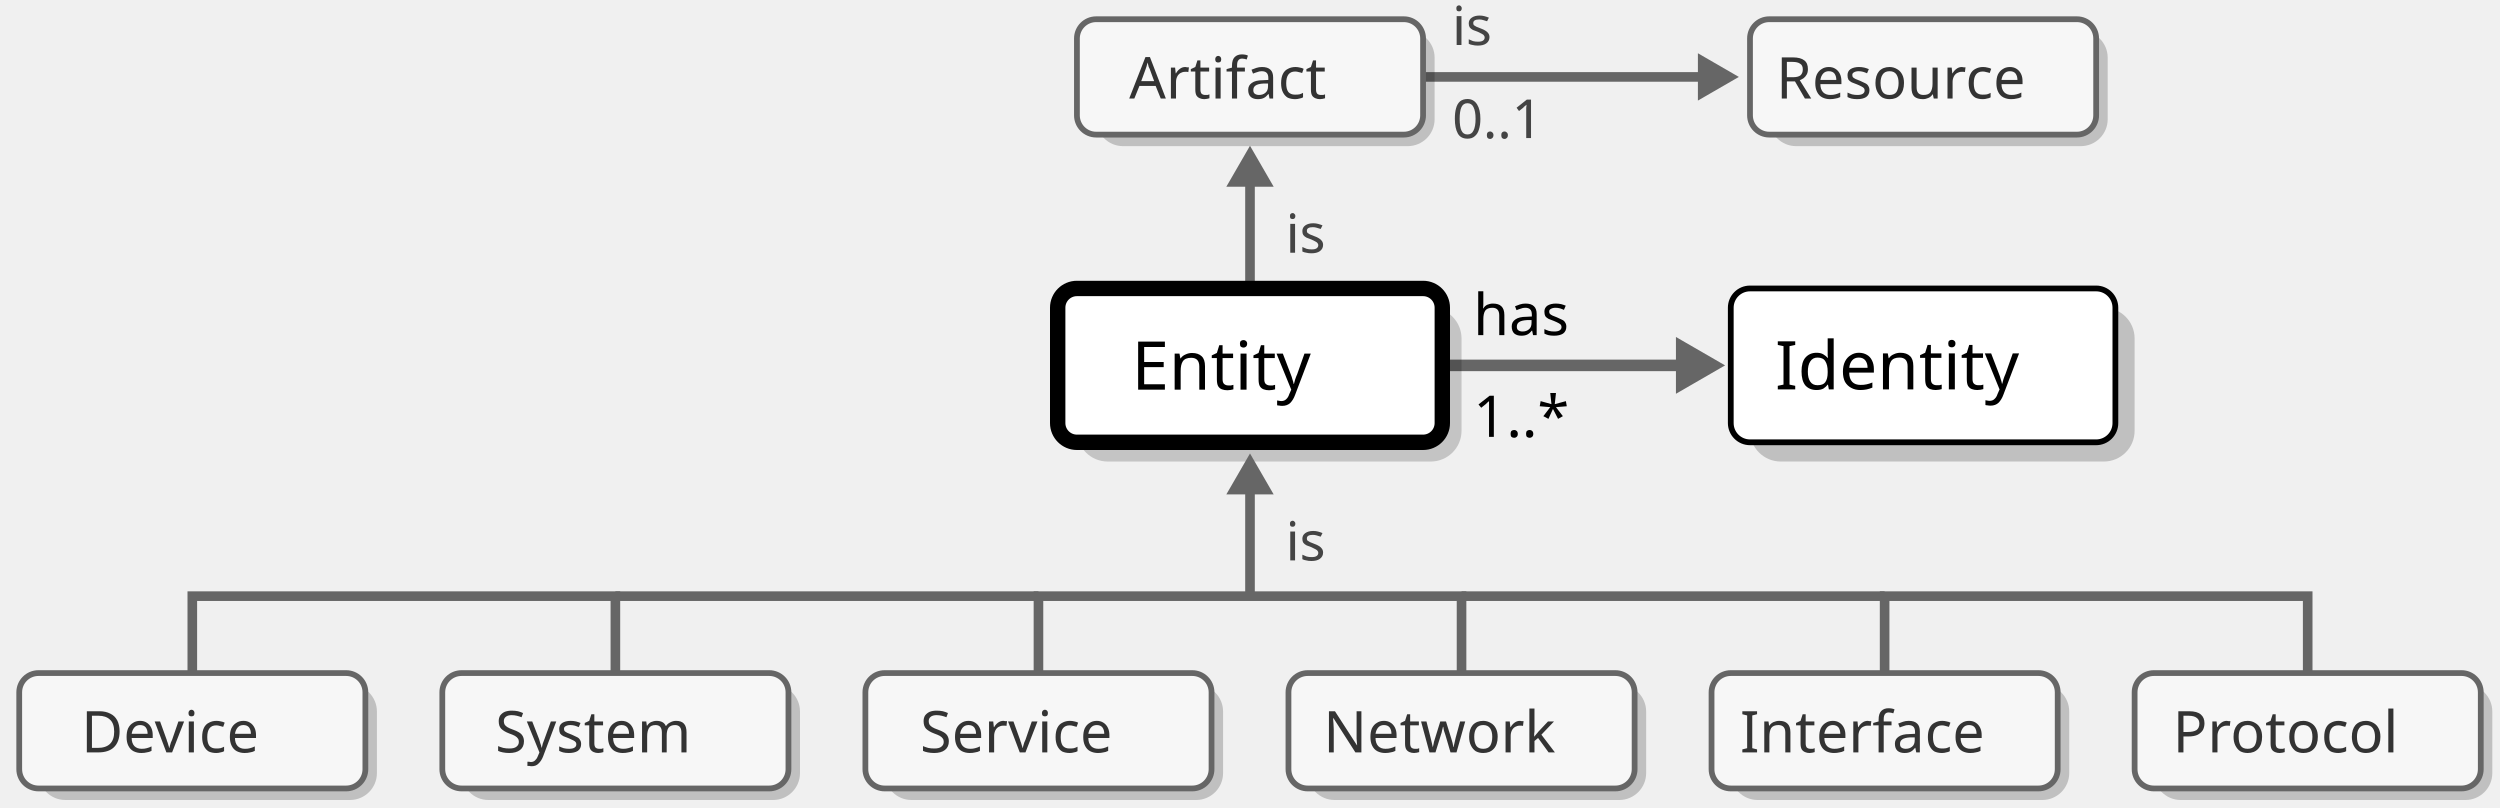
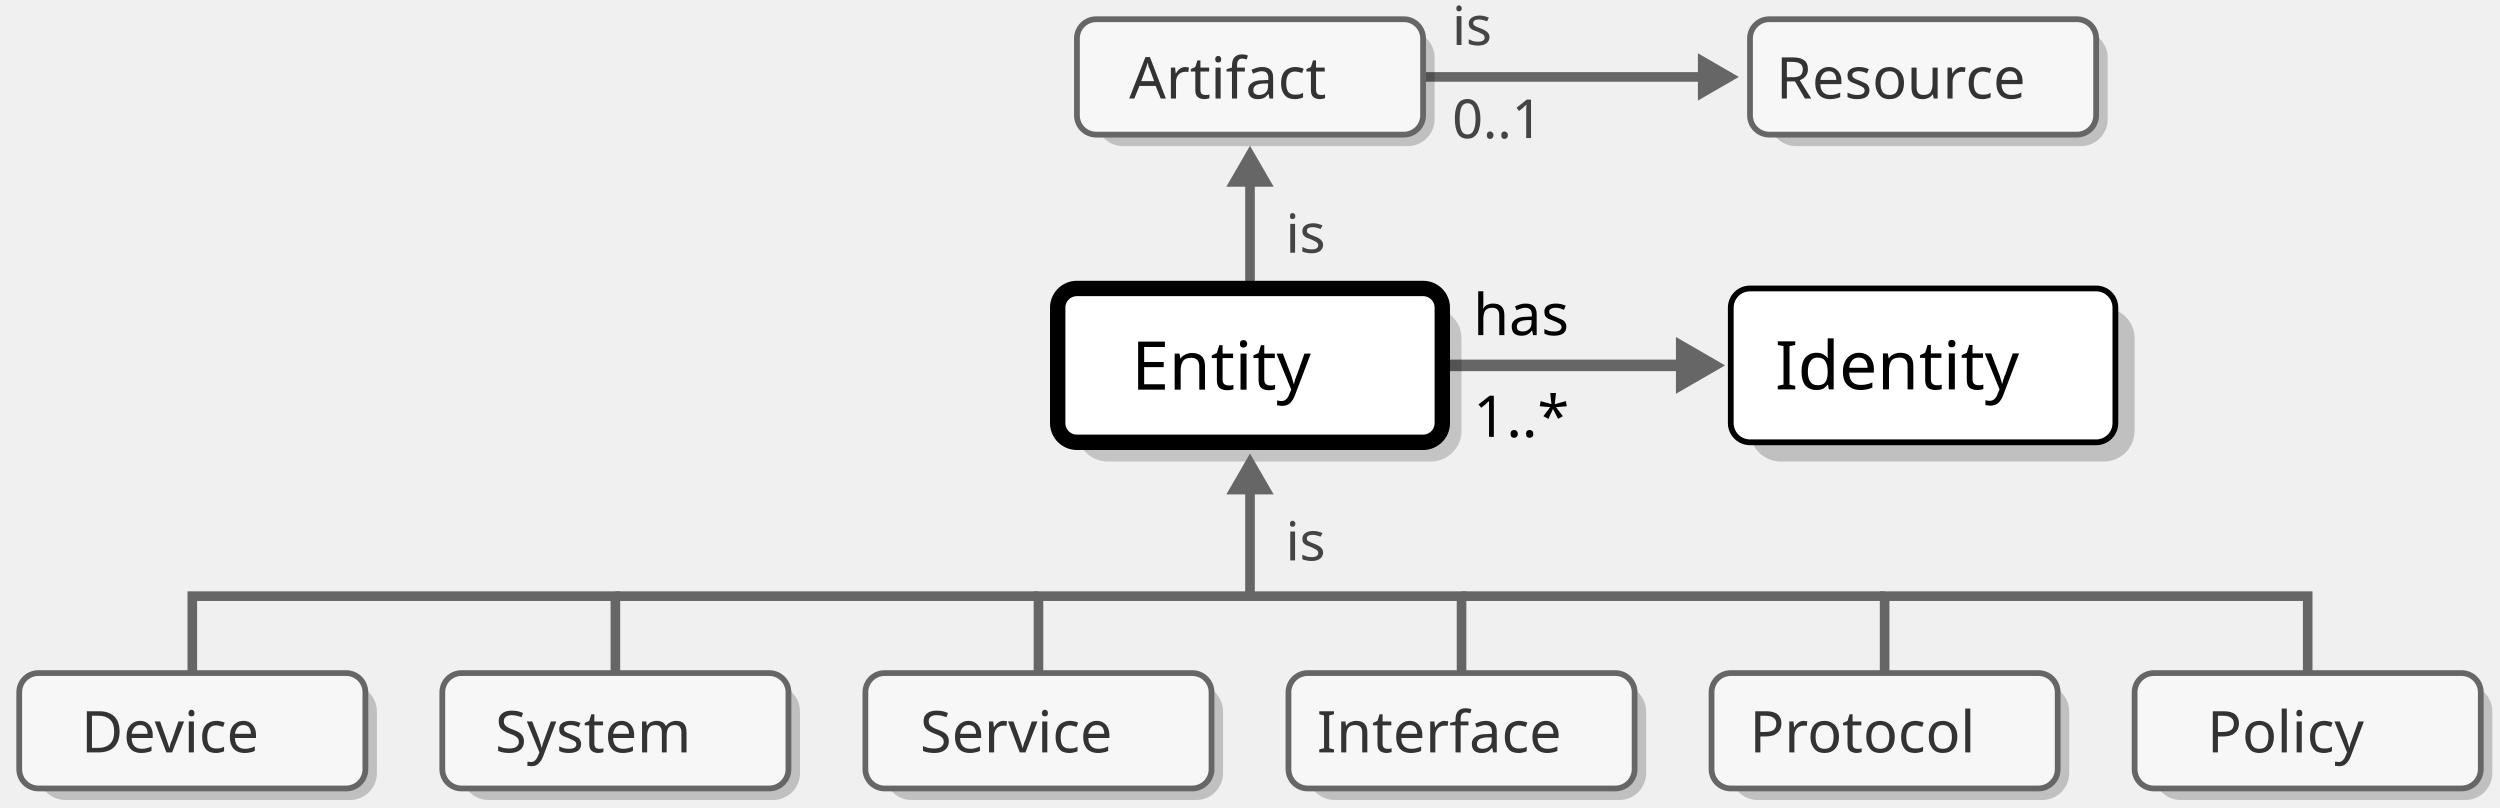
<svg xmlns="http://www.w3.org/2000/svg" xmlns:xlink="http://www.w3.org/1999/xlink" width="130mm" height="42mm" version="1.1" viewBox="0 0 130 42" id="svg926">
  <defs id="defs827">
    <marker id="b" overflow="visible" orient="auto">
      <path transform="scale(0.4)" d="M 5.77,0 -2.88,5 V -5 Z" fill="context-stroke" fill-rule="evenodd" stroke="context-stroke" stroke-width="1pt" id="path824" />
    </marker>
  </defs>
  <path style="fill:none;stroke:#666666;stroke-width:0.5;stroke-linecap:butt;stroke-linejoin:miter;stroke-miterlimit:4;stroke-dasharray:none;stroke-opacity:1" d="m 10,35 v -4 H 32 v 4" id="path7908" />
  <use x="0" y="0" xlink:href="#path7908" id="use7990" transform="translate(44)" width="100%" height="100%" />
  <use x="0" y="0" xlink:href="#path7908" id="use7992" transform="translate(88)" width="100%" height="100%" />
  <path style="fill:none;stroke:#666666;stroke-width:0.5;stroke-linecap:butt;stroke-linejoin:miter;stroke-miterlimit:4;stroke-dasharray:none;stroke-opacity:1" d="M 32,31 H 54" id="path8109" />
  <use x="0" y="0" xlink:href="#path8109" id="use8191" transform="translate(44)" width="100%" height="100%" />
  <path d="m 74,4 h 15" marker-end="url(#b)" id="path829" style="fill:none;stroke:#666666;stroke-width:0.5;stroke-miterlimit:4;stroke-dasharray:none;stroke-opacity:1" />
  <use x="0" y="0" xlink:href="#g2499" id="use2581" transform="translate(-35)" width="100%" height="100%" />
  <g id="g2499" transform="translate(-5.999912)">
    <rect id="rect2153" x="98" y="1.6" width="17.6" height="6" rx="1.4" fill="none" opacity="0.913" stroke="#000000" stroke-linejoin="round" stroke-width="0.333" style="opacity:1;fill:#000000;fill-opacity:0.2;stroke:none;stroke-width:0.297;stroke-miterlimit:4;stroke-dasharray:none;stroke-opacity:1" />
    <rect id="rect3080" x="97" y="1" width="18" height="6" rx="1" fill="none" opacity="0.913" stroke="#000000" stroke-linejoin="round" stroke-width="0.333" style="opacity:1;fill:#f7f7f7;fill-opacity:1;stroke:#666666;stroke-width:0.3;stroke-miterlimit:4;stroke-dasharray:none;stroke-opacity:1" />
  </g>
  <path d="M 75,19 H 88" fill="none" marker-end="url(#b)" stroke="#666666" stroke-width=".667" id="path888" style="stroke-width:0.6;stroke-miterlimit:4;stroke-dasharray:none" />
  <rect id="rect879-3" x="56" y="16" width="20" height="8" rx="1.6" fill="none" opacity="0.913" stroke="#000000" stroke-linejoin="round" stroke-width="0.333" style="fill:#000000;fill-opacity:0.2;stroke:none;stroke-width:0.3;stroke-miterlimit:4;stroke-dasharray:none" />
  <path d="M 65,15 V 9" marker-end="url(#b)" id="path841" style="fill:none;stroke:#666666;stroke-width:0.5;stroke-miterlimit:4;stroke-dasharray:none;stroke-opacity:1" />
  <text x="65.015" y="5.124" style="font-size:3px;line-height:1.25;font-family:sans-serif;stroke-width:0.265" xml:space="preserve" id="text847">
    <tspan x="65.015" y="5.124" font-size="3.5px" stroke-width="0.265" text-align="center" text-anchor="middle" id="tspan845" style="font-size:3px;fill:#333333;fill-opacity:1">Artifact</tspan>
  </text>
  <text x="100.015" y="5.124" style="font-size:3px;line-height:1.25;font-family:sans-serif;fill:#333333;fill-opacity:1;stroke-width:0.265" xml:space="preserve" id="text851">
    <tspan x="100.015" y="5.124" font-size="3.5px" stroke-width="0.265" text-align="center" text-anchor="middle" id="tspan849" style="font-size:3px;fill:#333333;fill-opacity:1">Resource</tspan>
  </text>
  <rect x="55" y="15" width="20" height="8" rx="1" fill="none" opacity=".913" stroke="#000000" stroke-linejoin="round" stroke-width=".667" id="rect924" style="opacity:1;fill:#ffffff;fill-opacity:1;stroke-width:0.8;stroke-miterlimit:4;stroke-dasharray:none" />
  <text x="64.866" y="20.262" style="font-size:3.5px;line-height:1.25;font-family:sans-serif;stroke-width:0.265" xml:space="preserve" id="text855">
    <tspan x="64.866" y="20.262" font-size="3.5px" stroke-width="0.265" text-align="center" text-anchor="middle" id="tspan853">Entity</tspan>
  </text>
  <g id="g1309" transform="translate(-5.999912)">
    <rect id="rect879" x="97" y="16" width="20" height="8" rx="1.6" fill="none" opacity="0.913" stroke="#000000" stroke-linejoin="round" stroke-width="0.333" style="opacity:1;fill:#000000;fill-opacity:0.2;stroke:none;stroke-width:0.3;stroke-miterlimit:4;stroke-dasharray:none" />
    <rect id="a" x="96" y="15" width="20" height="8" rx="1" fill="none" opacity="0.913" stroke="#000000" stroke-linejoin="round" stroke-width="0.333" style="opacity:1;fill:#ffffff;fill-opacity:1;stroke-width:0.3;stroke-miterlimit:4;stroke-dasharray:none" />
  </g>
  <text x="66.86" y="13.143" font-size="3px" stroke-width="0.265" style="font-size:2.8px;line-height:1.25;font-family:sans-serif" xml:space="preserve" id="text870">
    <tspan x="66.86" y="13.143" stroke-width="0.265" id="tspan868" style="font-size:2.8px;fill:#444444;fill-opacity:1">is</tspan>
  </text>
  <text x="75.51" y="2.342" font-size="3px" stroke-width="0.265" style="font-size:2.8px;line-height:1.25;font-family:sans-serif" xml:space="preserve" id="text874">
    <tspan x="75.51" y="2.342" stroke-width="0.265" id="tspan872" style="font-size:2.8px;fill:#444444;fill-opacity:1">is</tspan>
  </text>
  <text x="100.015" y="20.249" font-size="3.5px" stroke-width="0.265" style="line-height:1.25;font-family:sans-serif" xml:space="preserve" id="text878">
    <tspan x="100.015" y="20.249" font-size="3.5px" stroke-width="0.265" text-align="center" text-anchor="middle" id="tspan876">Identity</tspan>
  </text>
  <text x="76.616" y="17.425" font-family="sans-serif" font-size="3px" stroke-width="0.265" style="line-height:1.25" xml:space="preserve" id="text886">
    <tspan x="76.616" y="17.425" stroke-width="0.265" id="tspan884">has</tspan>
  </text>
  <text x="76.616" y="22.717" font-family="sans-serif" font-size="3px" stroke-width="0.265" style="line-height:1.25" xml:space="preserve" id="text922">
    <tspan x="76.616" y="22.717" stroke-width="0.265" id="tspan920">1..*</tspan>
  </text>
  <text x="75.51" y="7.179" font-size="3px" stroke-width="0.265" style="font-size:2.8px;line-height:1.25;font-family:sans-serif" xml:space="preserve" id="text2279">
    <tspan x="75.51" y="7.179" stroke-width="0.265" id="tspan2277" style="font-size:2.8px;fill:#444444;fill-opacity:1">0..1</tspan>
  </text>
  <use x="0" y="0" xlink:href="#g2499" id="use4591" transform="translate(-90.00009,34)" width="100%" height="100%" />
  <text x="10.015" y="39.124" style="font-size:3px;line-height:1.25;font-family:sans-serif;stroke-width:0.265" xml:space="preserve" id="text4595">
    <tspan x="10.015" y="39.124" font-size="3.5px" stroke-width="0.265" text-align="center" text-anchor="middle" id="tspan4593" style="font-size:3px;fill:#333333;fill-opacity:1">Device</tspan>
  </text>
  <use x="0" y="0" xlink:href="#g2499" id="use4597" transform="translate(-68.00009,34)" width="100%" height="100%" />
  <text x="32.015" y="39.124" style="font-size:3px;line-height:1.25;font-family:sans-serif;stroke-width:0.265" xml:space="preserve" id="text4601">
    <tspan x="32.015" y="39.124" font-size="3.5px" stroke-width="0.265" text-align="center" text-anchor="middle" id="tspan4599" style="font-size:3px;fill:#333333;fill-opacity:1">System</tspan>
  </text>
  <use x="0" y="0" xlink:href="#g2499" id="use4603" transform="translate(-46.00009,34)" width="100%" height="100%" />
  <text x="54.015" y="39.124" style="font-size:3px;line-height:1.25;font-family:sans-serif;stroke-width:0.265" xml:space="preserve" id="text4607">
    <tspan x="54.015" y="39.124" font-size="3.5px" stroke-width="0.265" text-align="center" text-anchor="middle" id="tspan4605" style="font-size:3px;fill:#333333;fill-opacity:1">Service</tspan>
  </text>
  <use x="0" y="0" xlink:href="#g2499" id="use4609" transform="translate(-24.00009,34)" width="100%" height="100%" />
  <text x="76.015" y="39.124" style="font-size:3px;line-height:1.25;font-family:sans-serif;stroke-width:0.265" xml:space="preserve" id="text4613">
-     <tspan x="76.015" y="39.124" font-size="3.5px" stroke-width="0.265" text-align="center" text-anchor="middle" id="tspan4611" style="font-size:3px;fill:#333333;fill-opacity:1">Network</tspan>
+     <tspan x="76.015" y="39.124" font-size="3.5px" stroke-width="0.265" text-align="center" text-anchor="middle" id="tspan4611" style="font-size:3px;fill:#333333;fill-opacity:1">Interface</tspan>
  </text>
  <use x="0" y="0" xlink:href="#g2499" id="use4615" transform="translate(-2.000088,34)" width="100%" height="100%" />
  <text x="98.015" y="39.124" style="font-size:3px;line-height:1.25;font-family:sans-serif;stroke-width:0.265" xml:space="preserve" id="text4619">
-     <tspan x="98.015" y="39.124" font-size="3.5px" stroke-width="0.265" text-align="center" text-anchor="middle" id="tspan4617" style="font-size:3px;fill:#333333;fill-opacity:1">Interface</tspan>
+     <tspan x="98.015" y="39.124" font-size="3.5px" stroke-width="0.265" text-align="center" text-anchor="middle" id="tspan4617" style="font-size:3px;fill:#333333;fill-opacity:1">Protocol</tspan>
  </text>
  <use x="0" y="0" xlink:href="#g2499" id="use7287" transform="translate(19.99991,34)" width="100%" height="100%" />
  <text x="120.015" y="39.124" style="font-size:3px;line-height:1.25;font-family:sans-serif;stroke-width:0.265" xml:space="preserve" id="text7291">
-     <tspan x="120.015" y="39.124" font-size="3.5px" stroke-width="0.265" text-align="center" text-anchor="middle" id="tspan7289" style="font-size:3px;fill:#333333;fill-opacity:1">Protocol</tspan>
+     <tspan x="120.015" y="39.124" font-size="3.5px" stroke-width="0.265" text-align="center" text-anchor="middle" id="tspan7289" style="font-size:3px;fill:#333333;fill-opacity:1">Policy</tspan>
  </text>
  <use x="0" y="0" xlink:href="#path841" id="use7869" transform="translate(-8.840596e-5,16)" width="100%" height="100%" />
  <text x="66.86" y="29.143" font-size="3px" stroke-width="0.265" style="font-size:2.8px;line-height:1.25;font-family:sans-serif" xml:space="preserve" id="text7873">
    <tspan x="66.86" y="29.143" stroke-width="0.265" id="tspan7871" style="font-size:2.8px;fill:#444444;fill-opacity:1">is</tspan>
  </text>
</svg>
